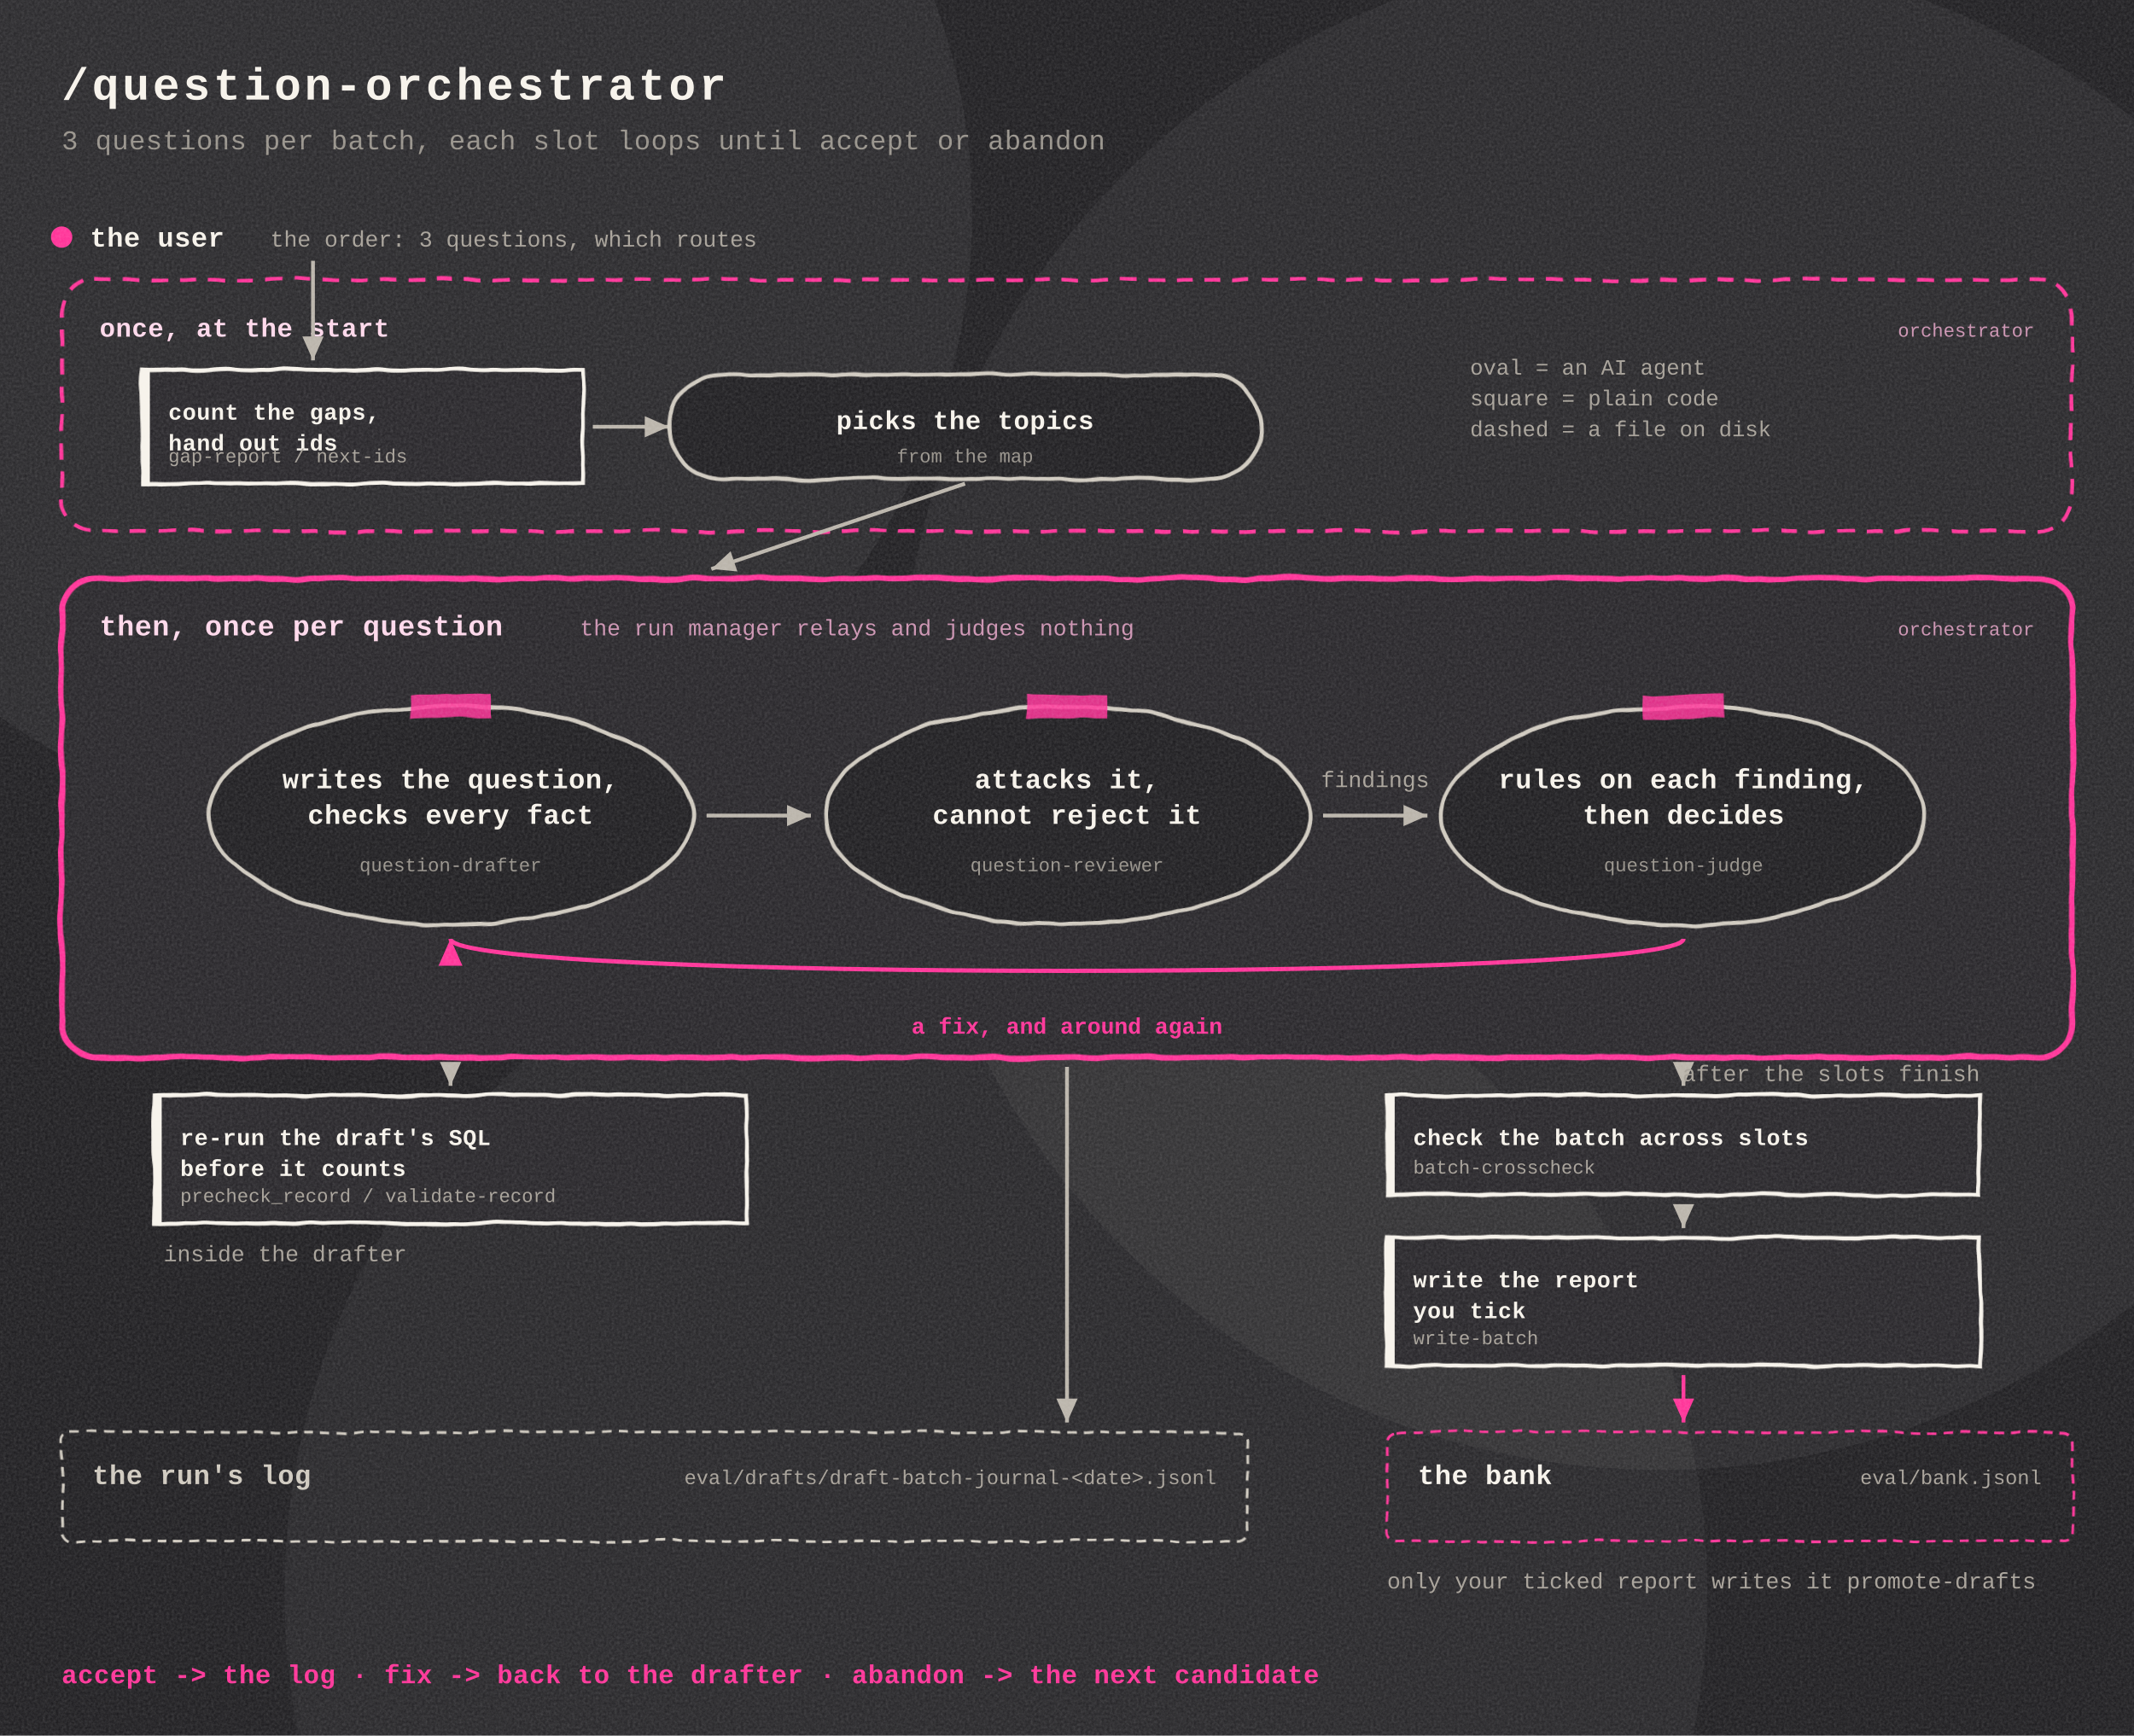
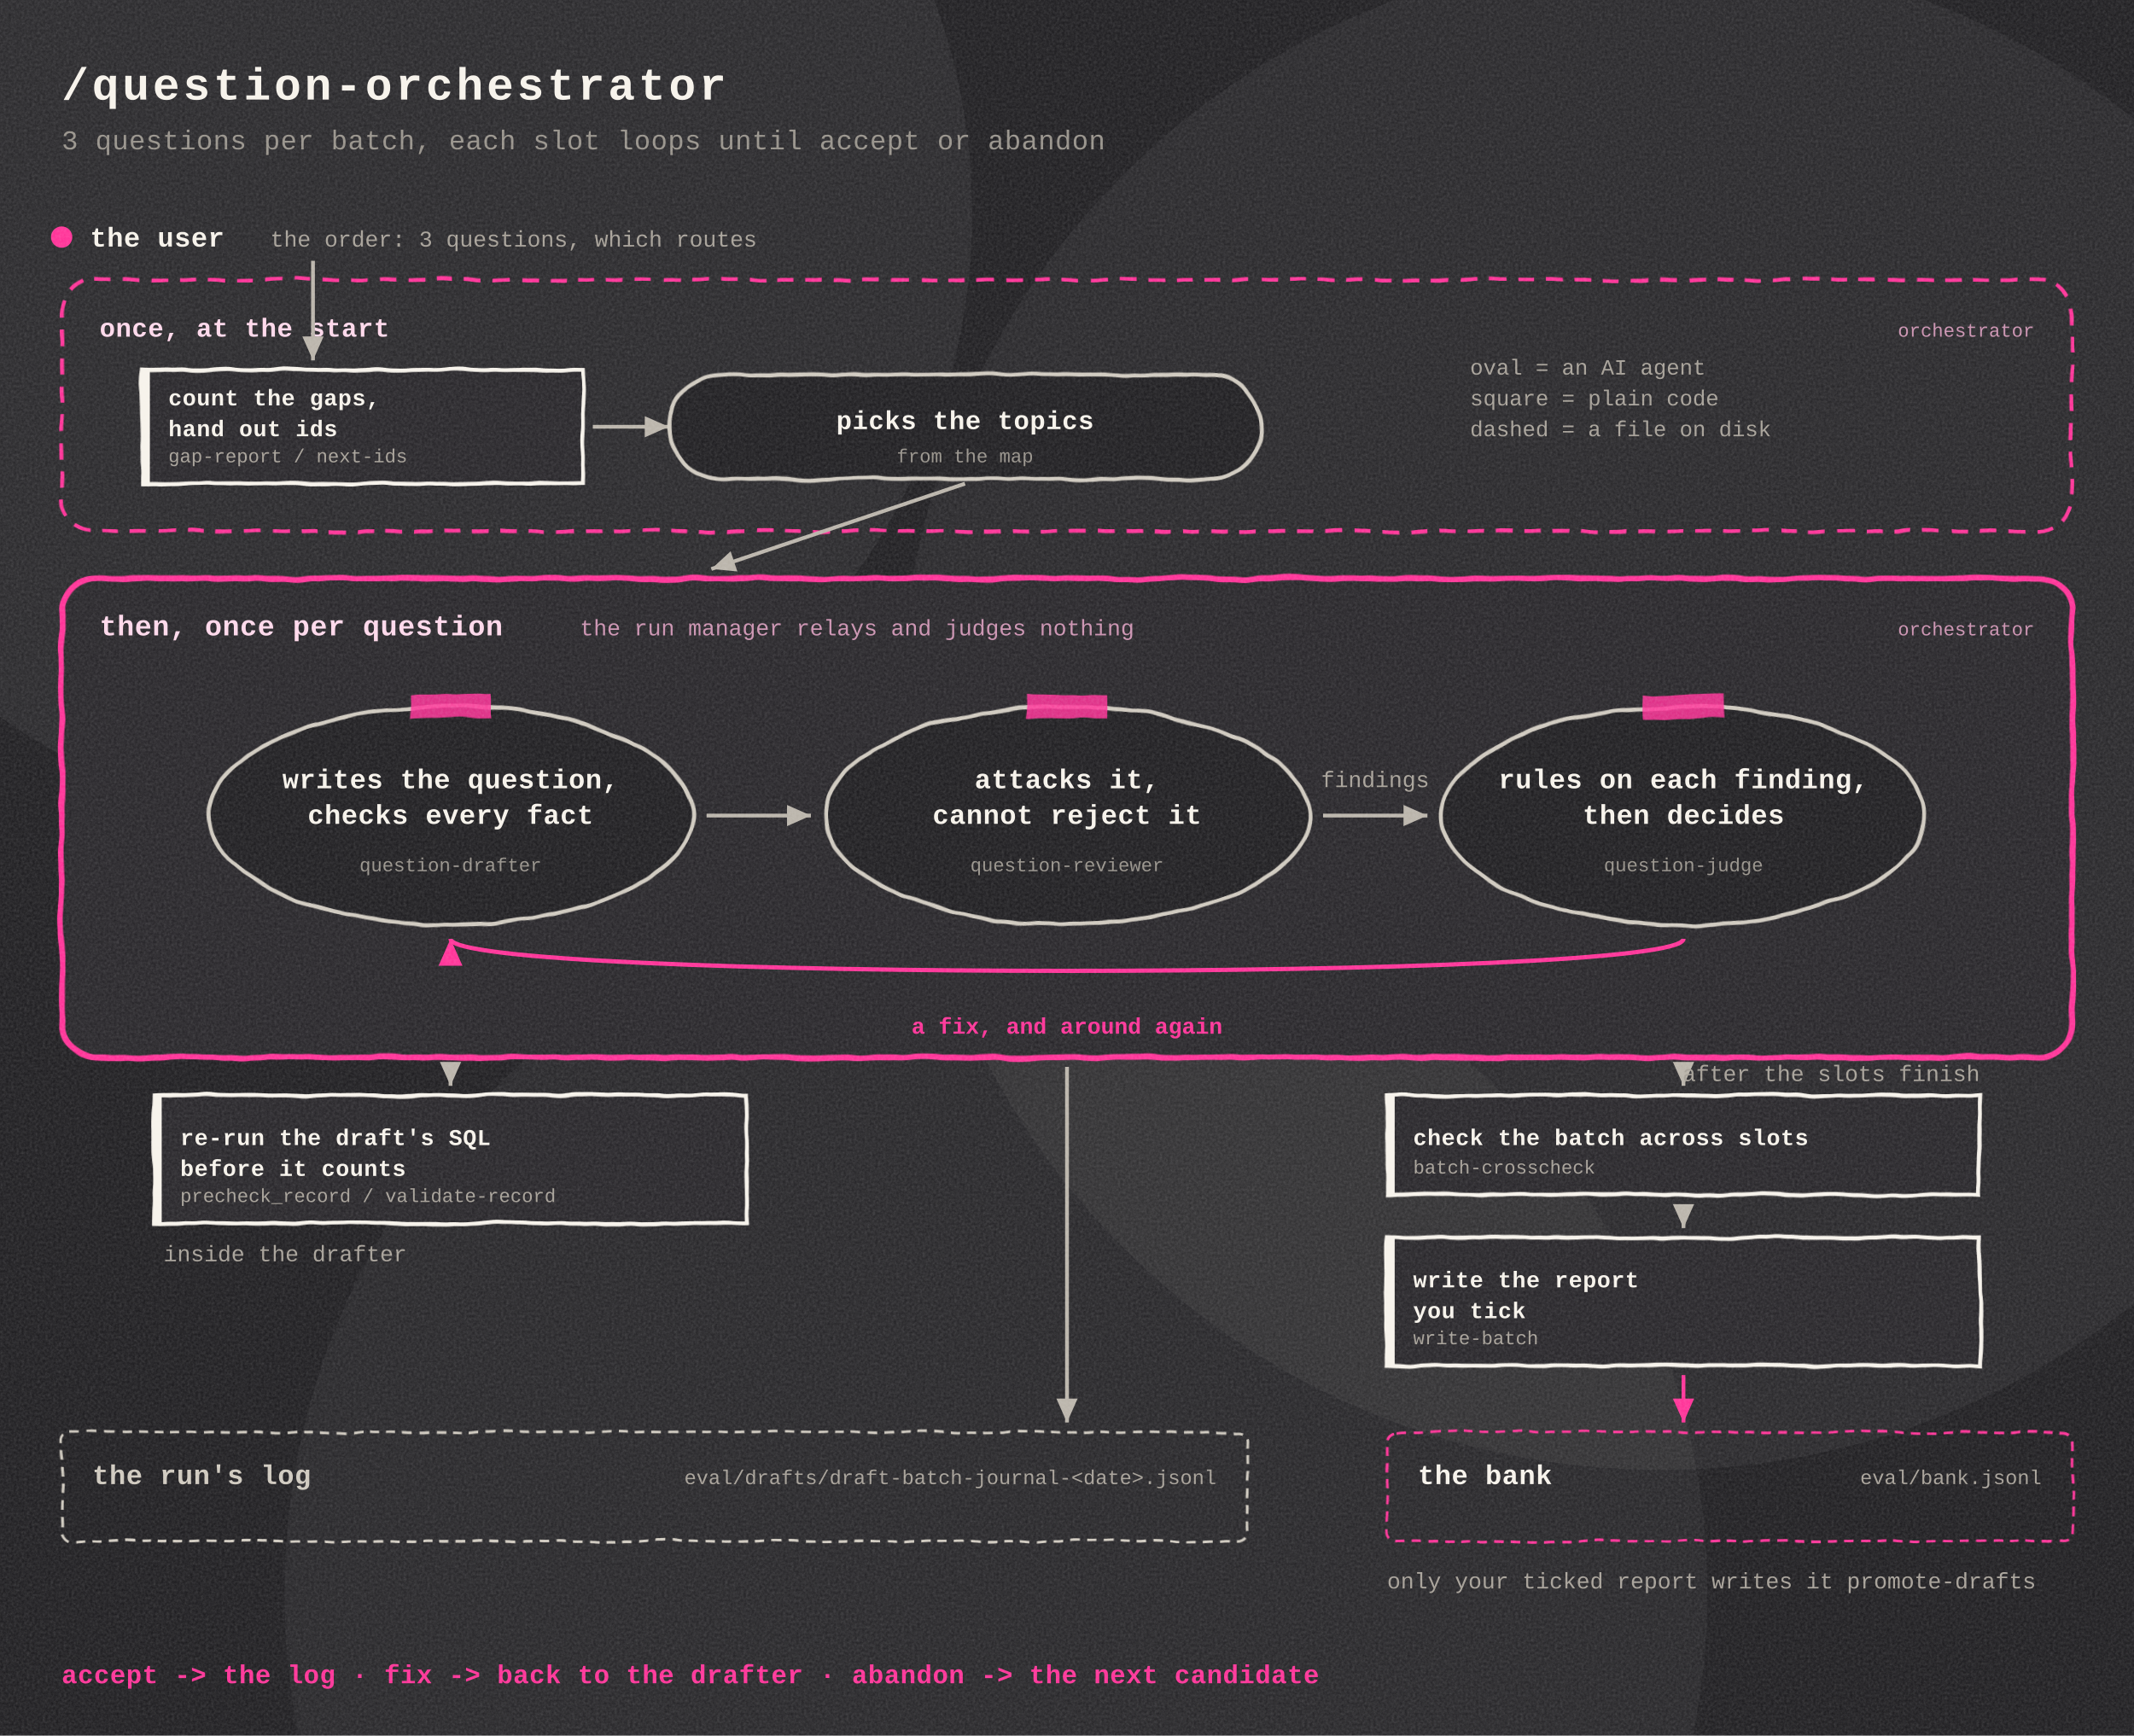
<svg xmlns="http://www.w3.org/2000/svg" width="900" height="732" viewBox="0 0 900 732" role="img" aria-label="The drafting factory, a once lane above the loop">
  <defs>
    <marker id="arrI" viewBox="0 0 10 10" refX="9" refY="5" markerWidth="7" markerHeight="7" orient="auto-start-reverse">
      <path d="M0,1 L9,5 L0,9 z" fill="#b8b2a8" />
    </marker>
    <marker id="arrA" viewBox="0 0 10 10" refX="9" refY="5" markerWidth="7" markerHeight="7" orient="auto-start-reverse">
      <path d="M0,1 L9,5 L0,9 z" fill="#ff2d95" />
    </marker>
    <filter id="rough" x="-12%" y="-12%" width="124%" height="124%">
      <feTurbulence type="fractalNoise" baseFrequency="0.045" numOctaves="3" seed="7" result="n" />
      <feDisplacementMap in="SourceGraphic" in2="n" scale="2.4" xChannelSelector="R" yChannelSelector="G" />
    </filter>
    <filter id="noise">
      <feTurbulence type="fractalNoise" baseFrequency="0.9" numOctaves="4" seed="3" />
      <feColorMatrix type="saturate" values="0" />
    </filter>
  </defs>
  <rect x="0" y="0" width="900" height="732" fill="#141315" />
  <rect x="0" y="0" width="900" height="732" fill="#1b1a1d" />
  <circle cx="150" cy="90" r="260" fill="#ffffff" opacity="0.050" />
  <circle cx="700" cy="300" r="320" fill="#ffffff" opacity="0.045" />
  <circle cx="420" cy="672" r="300" fill="#ffffff" opacity="0.040" />
  <text x="26.0" y="42.0" font-family="Consolas, &quot;SF Mono&quot;, ui-monospace, &quot;Liberation Mono&quot;, monospace" font-size="19" font-weight="700" fill="#f6f2ea" text-anchor="start" letter-spacing="1.4">/question-orchestrator</text>
  <text x="26.0" y="63.0" font-family="Consolas, &quot;SF Mono&quot;, ui-monospace, &quot;Liberation Mono&quot;, monospace" font-size="11.5" font-weight="400" fill="#948f87" text-anchor="start" letter-spacing="0.2">3 questions per batch, each slot loops until accept or abandon</text>
  <line x1="26.00" y1="80.00" x2="874.00" y2="80.00" stroke="#7d7871" stroke-width="1.00" stroke-dasharray="9 4" filter="url(#rough)" />
  <circle cx="26.0" cy="100.0" r="4.5" fill="#ff2d95" />
  <text x="38.0" y="104.0" font-family="Consolas, &quot;SF Mono&quot;, ui-monospace, &quot;Liberation Mono&quot;, monospace" font-size="11.5" font-weight="700" fill="#f6f2ea" text-anchor="start" letter-spacing="0.2">the user</text>
  <text x="114.0" y="104.0" font-family="Consolas, &quot;SF Mono&quot;, ui-monospace, &quot;Liberation Mono&quot;, monospace" font-size="9.5" font-weight="400" fill="#a49e95" text-anchor="start" letter-spacing="0">the order: 3 questions, which routes</text>
  <rect x="26.00" y="118.00" width="848.00" height="106.00" rx="14.0" fill="none" stroke="#ff2d95" stroke-width="1.60" stroke-dasharray="7 5" filter="url(#rough)" />
  <text x="42.0" y="142.0" font-family="Consolas, &quot;SF Mono&quot;, ui-monospace, &quot;Liberation Mono&quot;, monospace" font-size="11" font-weight="700" fill="#ffd7ea" text-anchor="start" letter-spacing="0.2">once, at the start</text>
  <text x="858.0" y="142.0" font-family="Consolas, &quot;SF Mono&quot;, ui-monospace, &quot;Liberation Mono&quot;, monospace" font-size="8" font-weight="400" fill="#c98fae" text-anchor="end" letter-spacing="0">orchestrator</text>
  <path d="M132.0,110.0 Q132.0,131.0 132.0,152.0" fill="none" stroke="#b8b2a8" stroke-width="1.60" marker-end="url(#arrI)" />
  <rect x="60.00" y="156.00" width="186.00" height="48.00" rx="0.0" fill="#242226" stroke="#f6f2ea" stroke-width="1.70" filter="url(#rough)" />
  <rect x="60.00" y="156.00" width="3.20" height="48.00" rx="0.0" fill="#f6f2ea" />
-   <text x="71.0" y="177.0" font-family="Consolas, &quot;SF Mono&quot;, ui-monospace, &quot;Liberation Mono&quot;, monospace" font-size="9.6" font-weight="700" fill="#f6f2ea" text-anchor="start" letter-spacing="0.2">count the gaps,</text>
-   <text x="71.0" y="190.0" font-family="Consolas, &quot;SF Mono&quot;, ui-monospace, &quot;Liberation Mono&quot;, monospace" font-size="9.6" font-weight="700" fill="#f6f2ea" text-anchor="start" letter-spacing="0.2">hand out ids</text>
+   <text x="71.0" y="171.0" font-family="Consolas, &quot;SF Mono&quot;, ui-monospace, &quot;Liberation Mono&quot;, monospace" font-size="9.6" font-weight="700" fill="#f6f2ea" text-anchor="start" letter-spacing="0.2">count the gaps,</text>
+   <text x="71.0" y="184.0" font-family="Consolas, &quot;SF Mono&quot;, ui-monospace, &quot;Liberation Mono&quot;, monospace" font-size="9.6" font-weight="700" fill="#f6f2ea" text-anchor="start" letter-spacing="0.2">hand out ids</text>
  <text x="71.0" y="195.0" font-family="Consolas, &quot;SF Mono&quot;, ui-monospace, &quot;Liberation Mono&quot;, monospace" font-size="8" font-weight="400" fill="#a49e95" text-anchor="start" letter-spacing="0">gap-report / next-ids</text>
  <path d="M250.0,180.0 Q266.0,180.0 282.0,180.0" fill="none" stroke="#b8b2a8" stroke-width="1.60" marker-end="url(#arrI)" />
  <rect x="282.00" y="158.00" width="250.00" height="44.00" rx="22.0" fill="#1b1a1d" stroke="#cec8bd" stroke-width="1.70" filter="url(#rough)" />
  <text x="407.0" y="181.0" font-family="Consolas, &quot;SF Mono&quot;, ui-monospace, &quot;Liberation Mono&quot;, monospace" font-size="11" font-weight="700" fill="#f6f2ea" text-anchor="middle" letter-spacing="0.2">picks the topics</text>
  <text x="407.0" y="195.0" font-family="Consolas, &quot;SF Mono&quot;, ui-monospace, &quot;Liberation Mono&quot;, monospace" font-size="8" font-weight="400" fill="#948f87" text-anchor="middle" letter-spacing="0">from the map</text>
  <text x="620.0" y="158.0" font-family="Consolas, &quot;SF Mono&quot;, ui-monospace, &quot;Liberation Mono&quot;, monospace" font-size="9.2" font-weight="400" fill="#a49e95" text-anchor="start" letter-spacing="0">oval = an AI agent</text>
  <text x="620.0" y="171.0" font-family="Consolas, &quot;SF Mono&quot;, ui-monospace, &quot;Liberation Mono&quot;, monospace" font-size="9.2" font-weight="400" fill="#a49e95" text-anchor="start" letter-spacing="0">square = plain code</text>
  <text x="620.0" y="184.0" font-family="Consolas, &quot;SF Mono&quot;, ui-monospace, &quot;Liberation Mono&quot;, monospace" font-size="9.2" font-weight="400" fill="#a49e95" text-anchor="start" letter-spacing="0">dashed = a file on disk</text>
  <path d="M407.0,204.0 Q353.5,222.0 300.0,240.0" fill="none" stroke="#b8b2a8" stroke-width="1.60" marker-end="url(#arrI)" />
  <rect x="26.00" y="244.00" width="848.00" height="202.00" rx="14.0" fill="#242226" stroke="#ff2d95" stroke-width="2.40" filter="url(#rough)" />
  <text x="42.0" y="268.0" font-family="Consolas, &quot;SF Mono&quot;, ui-monospace, &quot;Liberation Mono&quot;, monospace" font-size="12" font-weight="700" fill="#ffd7ea" text-anchor="start" letter-spacing="0.2">then, once per question</text>
  <text x="244.6" y="268.0" font-family="Consolas, &quot;SF Mono&quot;, ui-monospace, &quot;Liberation Mono&quot;, monospace" font-size="9.5" font-weight="400" fill="#c98fae" text-anchor="start" letter-spacing="0">the run manager relays and judges nothing</text>
  <text x="858.0" y="268.0" font-family="Consolas, &quot;SF Mono&quot;, ui-monospace, &quot;Liberation Mono&quot;, monospace" font-size="8" font-weight="400" fill="#c98fae" text-anchor="end" letter-spacing="0">orchestrator</text>
  <ellipse cx="190.0" cy="344.0" rx="102.0" ry="46.0" fill="#1b1a1d" stroke="#cec8bd" stroke-width="1.7" filter="url(#rough)" />
  <rect x="173.00" y="293.00" width="34.00" height="10.00" rx="0.0" fill="#ff2d95" opacity="0.85" filter="url(#rough)" />
  <text x="190.0" y="332.5" font-family="Consolas, &quot;SF Mono&quot;, ui-monospace, &quot;Liberation Mono&quot;, monospace" font-size="11.5" font-weight="700" fill="#f6f2ea" text-anchor="middle" letter-spacing="0.2">writes the question,</text>
  <text x="190.0" y="347.5" font-family="Consolas, &quot;SF Mono&quot;, ui-monospace, &quot;Liberation Mono&quot;, monospace" font-size="11.5" font-weight="700" fill="#f6f2ea" text-anchor="middle" letter-spacing="0.2">checks every fact</text>
  <text x="190.0" y="367.5" font-family="Consolas, &quot;SF Mono&quot;, ui-monospace, &quot;Liberation Mono&quot;, monospace" font-size="8" font-weight="400" fill="#948f87" text-anchor="middle" letter-spacing="0">question-drafter</text>
  <ellipse cx="450.0" cy="344.0" rx="102.0" ry="46.0" fill="#1b1a1d" stroke="#cec8bd" stroke-width="1.7" filter="url(#rough)" />
  <rect x="433.00" y="293.00" width="34.00" height="10.00" rx="0.0" fill="#ff2d95" opacity="0.85" filter="url(#rough)" />
  <text x="450.0" y="332.5" font-family="Consolas, &quot;SF Mono&quot;, ui-monospace, &quot;Liberation Mono&quot;, monospace" font-size="11.5" font-weight="700" fill="#f6f2ea" text-anchor="middle" letter-spacing="0.2">attacks it,</text>
  <text x="450.0" y="347.5" font-family="Consolas, &quot;SF Mono&quot;, ui-monospace, &quot;Liberation Mono&quot;, monospace" font-size="11.5" font-weight="700" fill="#f6f2ea" text-anchor="middle" letter-spacing="0.2">cannot reject it</text>
  <text x="450.0" y="367.5" font-family="Consolas, &quot;SF Mono&quot;, ui-monospace, &quot;Liberation Mono&quot;, monospace" font-size="8" font-weight="400" fill="#948f87" text-anchor="middle" letter-spacing="0">question-reviewer</text>
  <ellipse cx="710.0" cy="344.0" rx="102.0" ry="46.0" fill="#1b1a1d" stroke="#cec8bd" stroke-width="1.7" filter="url(#rough)" />
  <rect x="693.00" y="293.00" width="34.00" height="10.00" rx="0.0" fill="#ff2d95" opacity="0.85" filter="url(#rough)" />
  <text x="710.0" y="332.5" font-family="Consolas, &quot;SF Mono&quot;, ui-monospace, &quot;Liberation Mono&quot;, monospace" font-size="11.5" font-weight="700" fill="#f6f2ea" text-anchor="middle" letter-spacing="0.2">rules on each finding,</text>
  <text x="710.0" y="347.5" font-family="Consolas, &quot;SF Mono&quot;, ui-monospace, &quot;Liberation Mono&quot;, monospace" font-size="11.5" font-weight="700" fill="#f6f2ea" text-anchor="middle" letter-spacing="0.2">then decides</text>
  <text x="710.0" y="367.5" font-family="Consolas, &quot;SF Mono&quot;, ui-monospace, &quot;Liberation Mono&quot;, monospace" font-size="8" font-weight="400" fill="#948f87" text-anchor="middle" letter-spacing="0">question-judge</text>
  <path d="M298.0,344.0 Q320.0,344.0 342.0,344.0" fill="none" stroke="#b8b2a8" stroke-width="1.60" marker-end="url(#arrI)" />
  <path d="M558.0,344.0 Q580.0,344.0 602.0,344.0" fill="none" stroke="#b8b2a8" stroke-width="1.60" marker-end="url(#arrI)" />
  <text x="580.0" y="332.0" font-family="Consolas, &quot;SF Mono&quot;, ui-monospace, &quot;Liberation Mono&quot;, monospace" font-size="9.5" font-weight="400" fill="#a49e95" text-anchor="middle" letter-spacing="0">findings</text>
  <path d="M710.0,396.0 C710.0,414.0 190.0,414.0 190.0,396.0" fill="none" stroke="#ff2d95" stroke-width="1.8" marker-end="url(#arrA)" />
  <text x="450.0" y="436.0" font-family="Consolas, &quot;SF Mono&quot;, ui-monospace, &quot;Liberation Mono&quot;, monospace" font-size="9.5" font-weight="700" fill="#ff2d95" text-anchor="middle" letter-spacing="0">a fix, and around again</text>
  <rect x="65.00" y="462.00" width="250.00" height="54.00" rx="0.0" fill="#242226" stroke="#f6f2ea" stroke-width="1.70" filter="url(#rough)" />
  <rect x="65.00" y="462.00" width="3.20" height="54.00" rx="0.0" fill="#f6f2ea" />
  <text x="76.0" y="483.0" font-family="Consolas, &quot;SF Mono&quot;, ui-monospace, &quot;Liberation Mono&quot;, monospace" font-size="9.6" font-weight="700" fill="#f6f2ea" text-anchor="start" letter-spacing="0.2">re-run the draft's SQL</text>
  <text x="76.0" y="496.0" font-family="Consolas, &quot;SF Mono&quot;, ui-monospace, &quot;Liberation Mono&quot;, monospace" font-size="9.6" font-weight="700" fill="#f6f2ea" text-anchor="start" letter-spacing="0.2">before it counts</text>
  <text x="76.0" y="507.0" font-family="Consolas, &quot;SF Mono&quot;, ui-monospace, &quot;Liberation Mono&quot;, monospace" font-size="8" font-weight="400" fill="#a49e95" text-anchor="start" letter-spacing="0">precheck_record / validate-record</text>
  <rect x="585.00" y="462.00" width="250.00" height="42.00" rx="0.0" fill="#242226" stroke="#f6f2ea" stroke-width="1.70" filter="url(#rough)" />
  <rect x="585.00" y="462.00" width="3.20" height="42.00" rx="0.0" fill="#f6f2ea" />
  <text x="596.0" y="483.0" font-family="Consolas, &quot;SF Mono&quot;, ui-monospace, &quot;Liberation Mono&quot;, monospace" font-size="9.6" font-weight="700" fill="#f6f2ea" text-anchor="start" letter-spacing="0.2">check the batch across slots</text>
  <text x="596.0" y="495.0" font-family="Consolas, &quot;SF Mono&quot;, ui-monospace, &quot;Liberation Mono&quot;, monospace" font-size="8" font-weight="400" fill="#a49e95" text-anchor="start" letter-spacing="0">batch-crosscheck</text>
  <path d="M190.0,450.0 Q190.0,454.0 190.0,458.0" fill="none" stroke="#b8b2a8" stroke-width="1.60" marker-end="url(#arrI)" />
  <path d="M710.0,450.0 Q710.0,454.0 710.0,458.0" fill="none" stroke="#b8b2a8" stroke-width="1.60" marker-end="url(#arrI)" />
  <text x="69.0" y="532.0" font-family="Consolas, &quot;SF Mono&quot;, ui-monospace, &quot;Liberation Mono&quot;, monospace" font-size="9.5" font-weight="400" fill="#a49e95" text-anchor="start" letter-spacing="0">inside the drafter</text>
  <text x="835.0" y="456.0" font-family="Consolas, &quot;SF Mono&quot;, ui-monospace, &quot;Liberation Mono&quot;, monospace" font-size="9.5" font-weight="400" fill="#a49e95" text-anchor="end" letter-spacing="0">after the slots finish</text>
  <rect x="585.00" y="522.00" width="250.00" height="54.00" rx="0.0" fill="#242226" stroke="#f6f2ea" stroke-width="1.70" filter="url(#rough)" />
  <rect x="585.00" y="522.00" width="3.20" height="54.00" rx="0.0" fill="#f6f2ea" />
  <text x="596.0" y="543.0" font-family="Consolas, &quot;SF Mono&quot;, ui-monospace, &quot;Liberation Mono&quot;, monospace" font-size="9.6" font-weight="700" fill="#f6f2ea" text-anchor="start" letter-spacing="0.2">write the report</text>
  <text x="596.0" y="556.0" font-family="Consolas, &quot;SF Mono&quot;, ui-monospace, &quot;Liberation Mono&quot;, monospace" font-size="9.6" font-weight="700" fill="#f6f2ea" text-anchor="start" letter-spacing="0.2">you tick</text>
  <text x="596.0" y="567.0" font-family="Consolas, &quot;SF Mono&quot;, ui-monospace, &quot;Liberation Mono&quot;, monospace" font-size="8" font-weight="400" fill="#a49e95" text-anchor="start" letter-spacing="0">write-batch</text>
  <path d="M710.0,508.0 Q710.0,513.0 710.0,518.0" fill="none" stroke="#b8b2a8" stroke-width="1.60" marker-end="url(#arrI)" />
  <rect x="26.00" y="604.00" width="500.00" height="46.00" rx="4.0" fill="none" stroke="#cec8bd" stroke-width="1.10" stroke-dasharray="4 3" filter="url(#rough)" />
  <text x="39.0" y="626.0" font-family="Consolas, &quot;SF Mono&quot;, ui-monospace, &quot;Liberation Mono&quot;, monospace" font-size="11.5" font-weight="700" fill="#cec8bd" text-anchor="start" letter-spacing="0.2">the run's log</text>
  <text x="513.0" y="626.0" font-family="Consolas, &quot;SF Mono&quot;, ui-monospace, &quot;Liberation Mono&quot;, monospace" font-size="8.5" font-weight="400" fill="#a49e95" text-anchor="end" letter-spacing="0">eval/drafts/draft-batch-journal-&lt;date&gt;.jsonl</text>
  <path d="M450.0,450.0 Q450.0,525.0 450.0,600.0" fill="none" stroke="#b8b2a8" stroke-width="1.60" marker-end="url(#arrI)" />
  <rect x="585.00" y="604.00" width="289.00" height="46.00" rx="4.0" fill="none" stroke="#ff2d95" stroke-width="1.10" stroke-dasharray="4 3" filter="url(#rough)" />
  <text x="598.0" y="626.0" font-family="Consolas, &quot;SF Mono&quot;, ui-monospace, &quot;Liberation Mono&quot;, monospace" font-size="11.5" font-weight="700" fill="#f6f2ea" text-anchor="start" letter-spacing="0.2">the bank</text>
  <text x="861.0" y="626.0" font-family="Consolas, &quot;SF Mono&quot;, ui-monospace, &quot;Liberation Mono&quot;, monospace" font-size="8.5" font-weight="400" fill="#a49e95" text-anchor="end" letter-spacing="0">eval/bank.jsonl</text>
  <path d="M710.0,580.0 Q710.0,590.0 710.0,600.0" fill="none" stroke="#ff2d95" stroke-width="1.60" marker-end="url(#arrA)" />
  <text x="585.0" y="670.0" font-family="Consolas, &quot;SF Mono&quot;, ui-monospace, &quot;Liberation Mono&quot;, monospace" font-size="9.5" font-weight="400" fill="#a49e95" text-anchor="start" letter-spacing="0">only your ticked report writes it   promote-drafts</text>
  <line x1="26.00" y1="686.00" x2="874.00" y2="686.00" stroke="#7d7871" stroke-width="1.00" stroke-dasharray="9 4" filter="url(#rough)" />
  <text x="26.0" y="710.0" font-family="Consolas, &quot;SF Mono&quot;, ui-monospace, &quot;Liberation Mono&quot;, monospace" font-size="11" font-weight="700" fill="#ff2d95" text-anchor="start" letter-spacing="0.2">accept -&gt; the log  ·  fix -&gt; back to the drafter  ·  abandon -&gt; the next candidate</text>
  <rect x="0" y="0" width="900" height="732" filter="url(#noise)" opacity="0.20" style="mix-blend-mode:screen" />
</svg>
